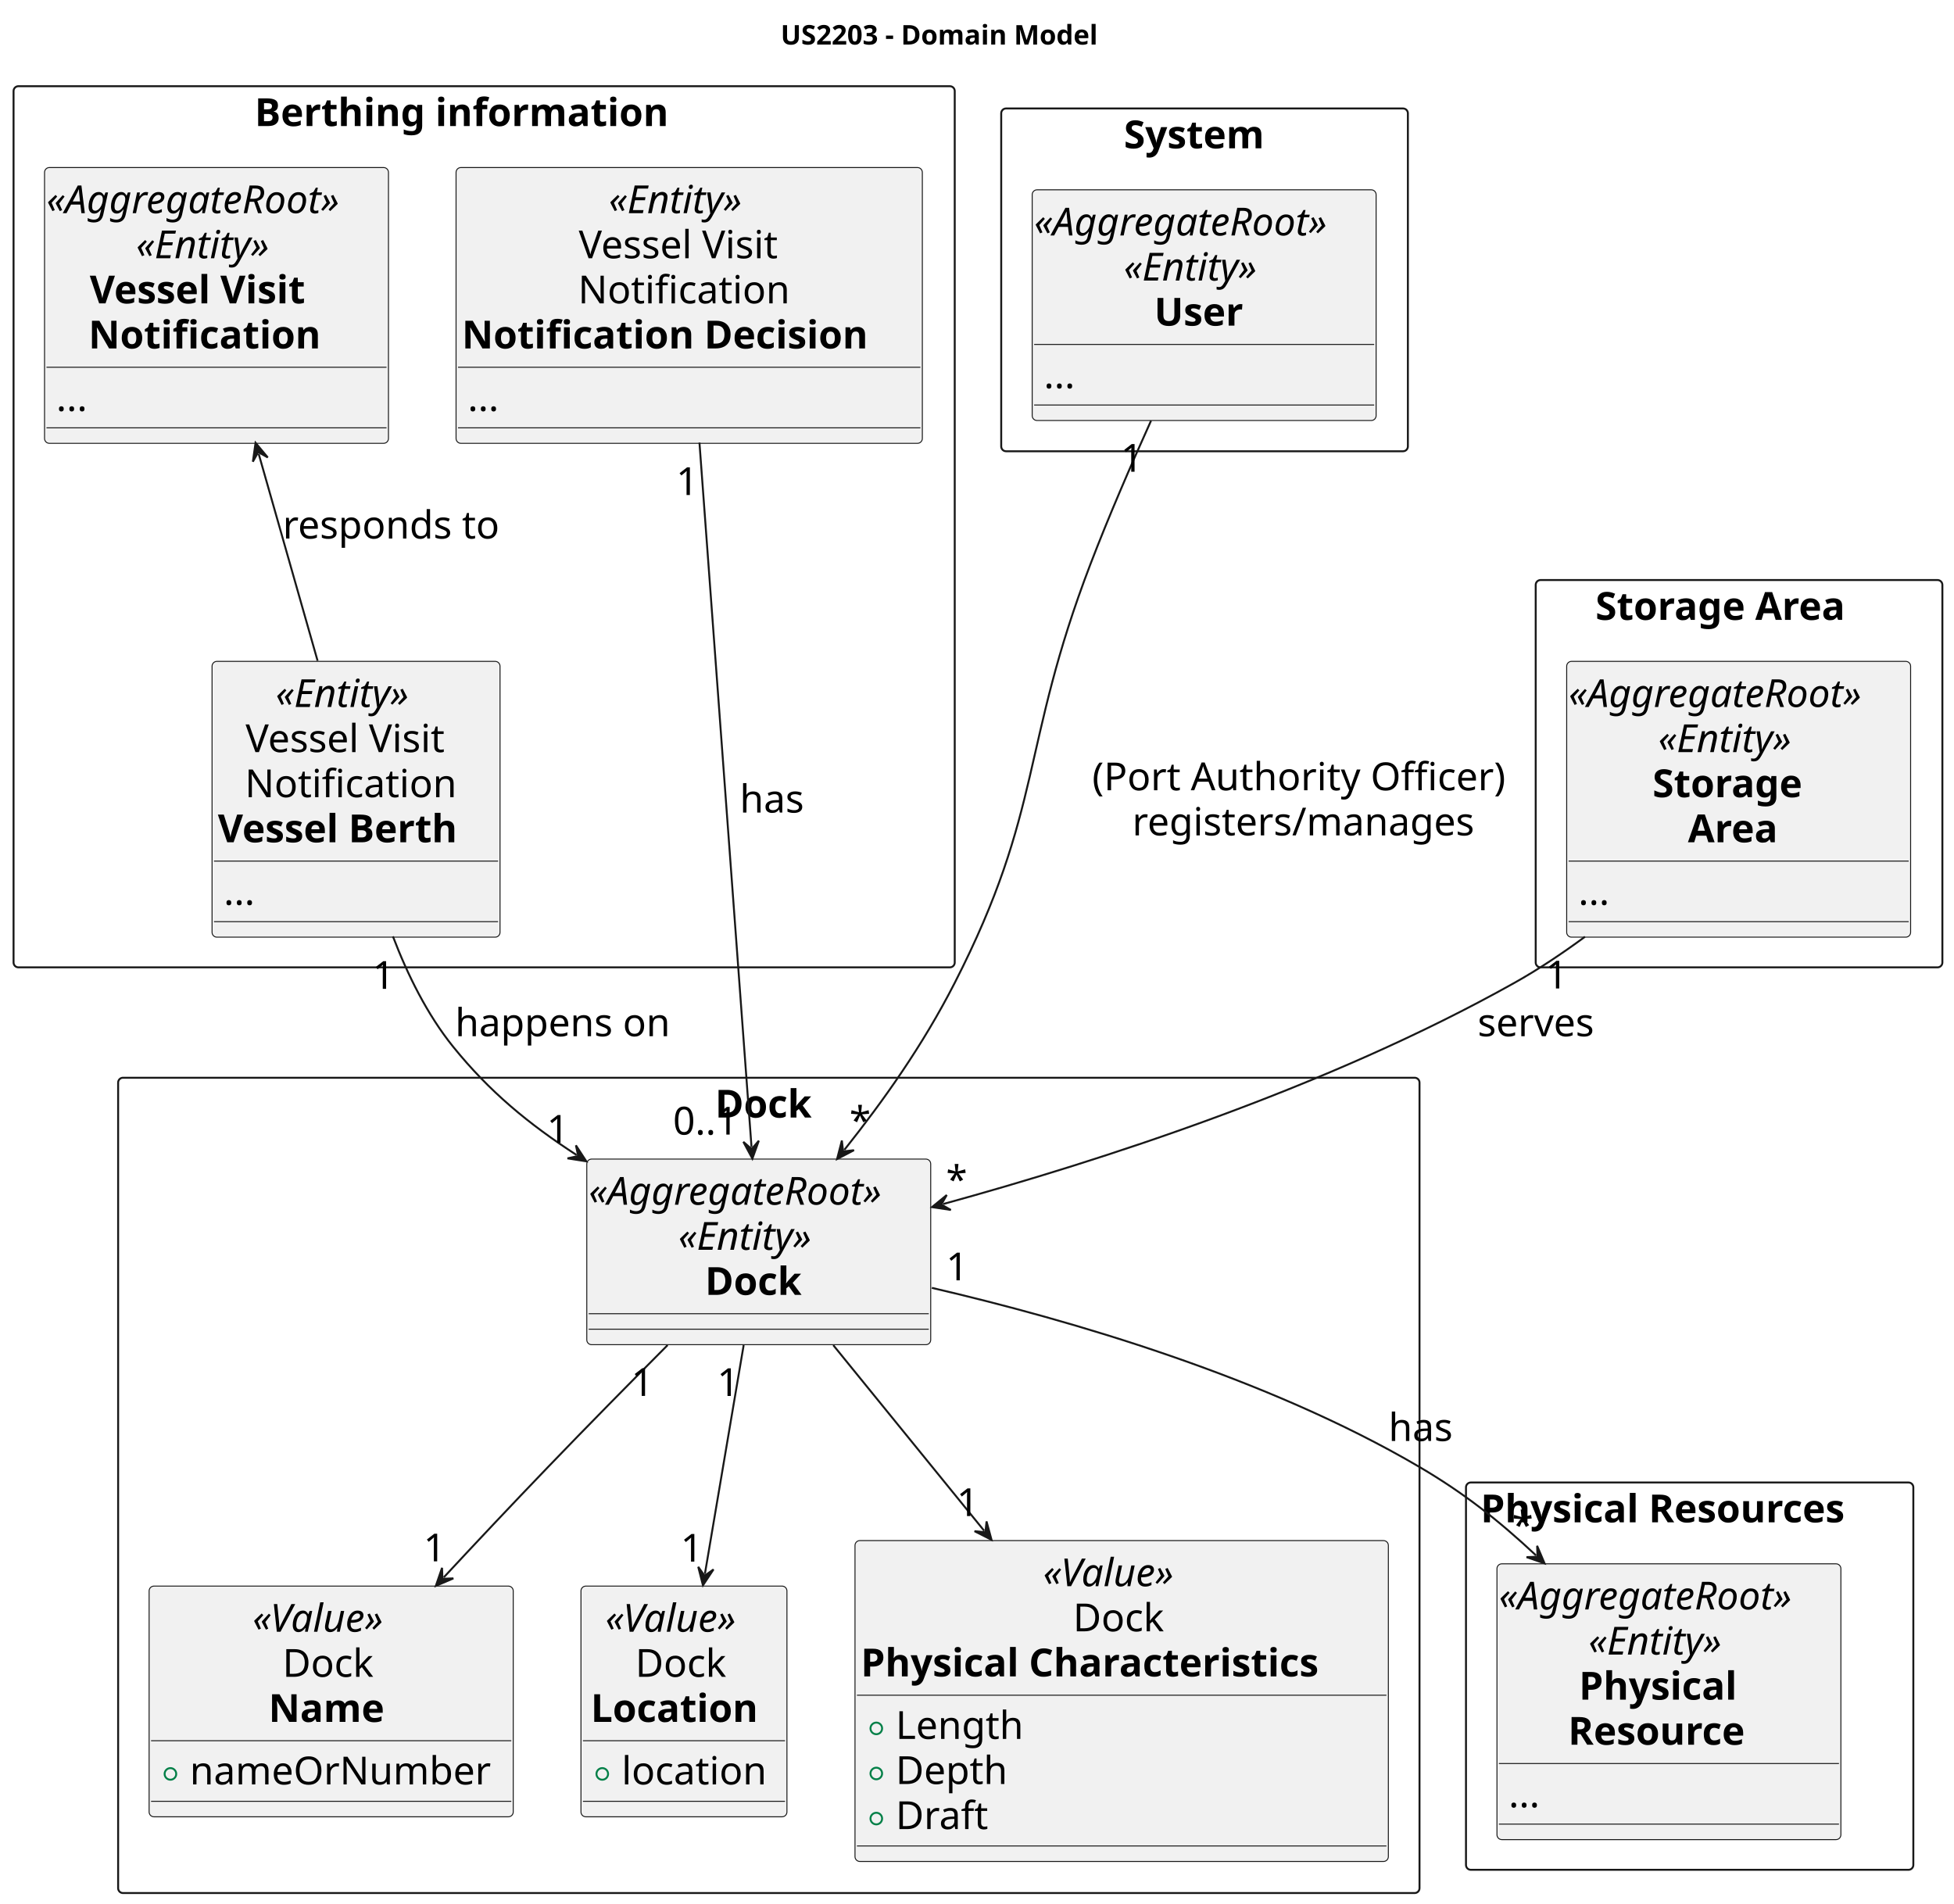
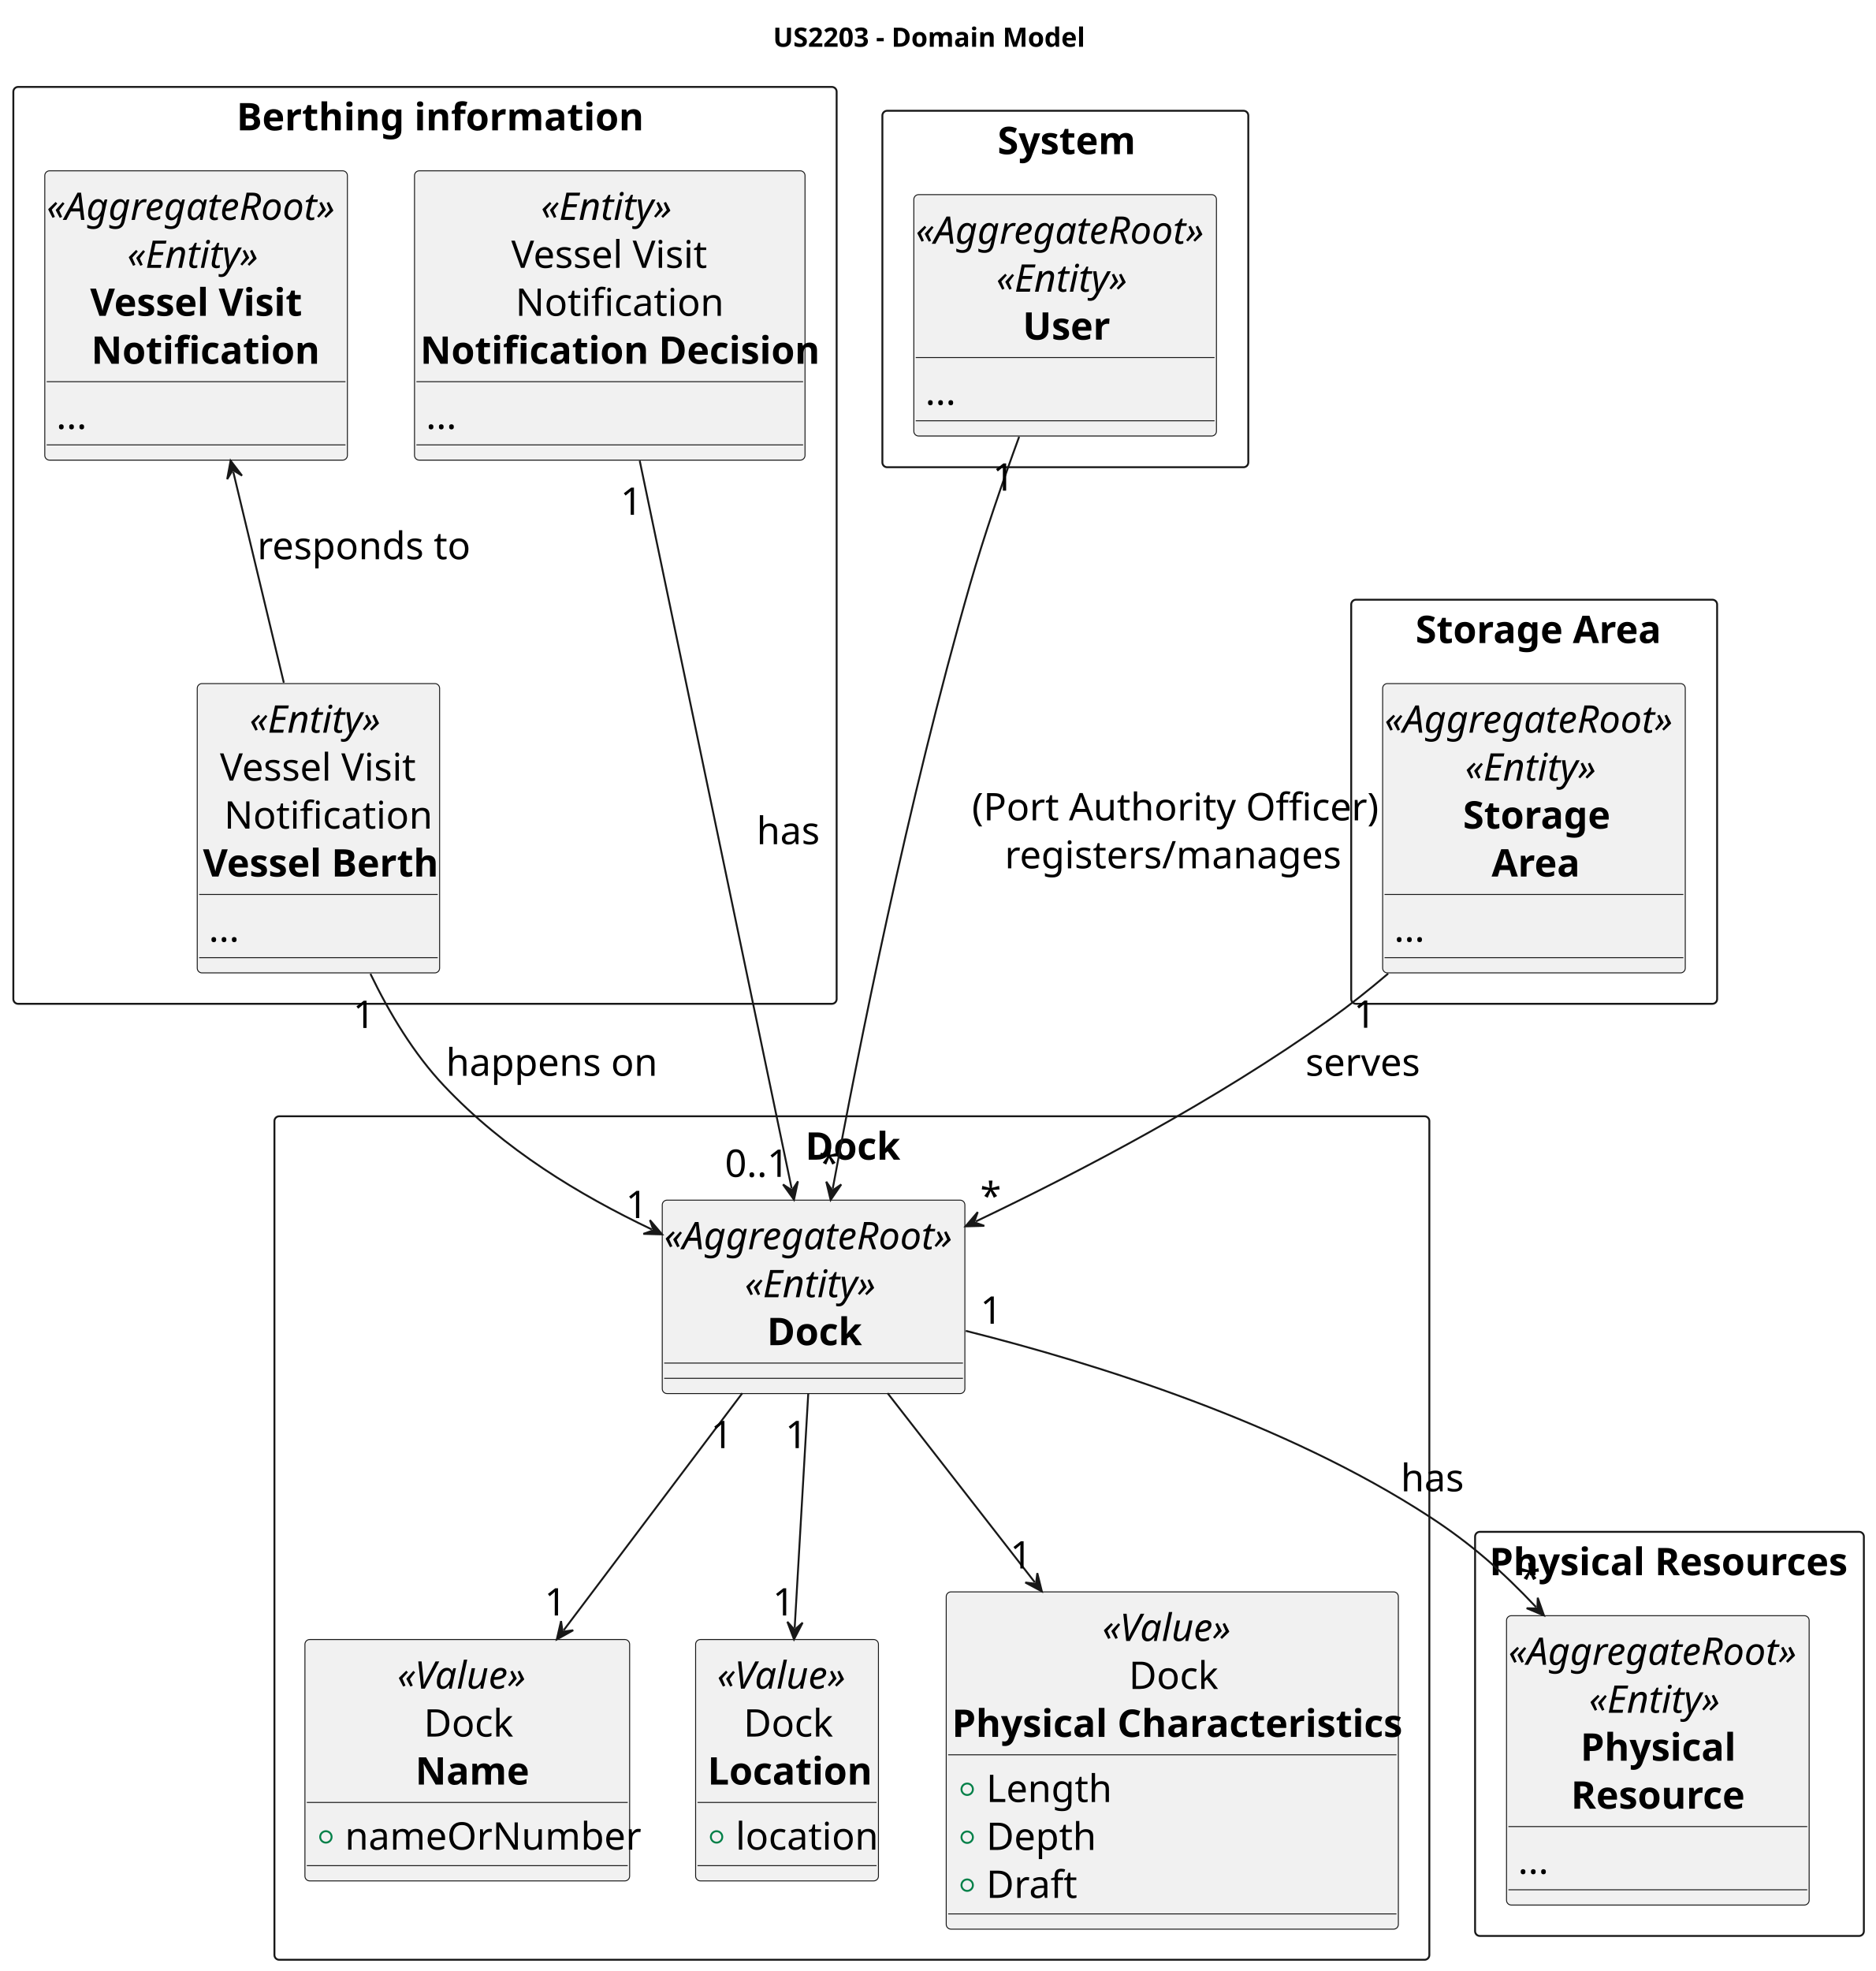
- <svg xmlns="http://www.w3.org/2000/svg" contentStyleType="text/css" data-diagram-type="CLASS" height="983px" preserveAspectRatio="none" style="width:1009px;height:983px;background:#FFFFFF;" version="1.1" viewBox="0 0 1009 983" width="1009px" zoomAndPan="magnify">
+ <svg xmlns="http://www.w3.org/2000/svg" contentStyleType="text/css" data-diagram-type="CLASS" height="1034px" preserveAspectRatio="none" style="width:984px;height:1034px;background:#FFFFFF;" version="1.1" viewBox="0 0 984 1034" width="984px" zoomAndPan="magnify">
  <defs />
  <g>
-     <text fill="#000000" font-family="sans-serif" font-size="14" font-weight="bold" lengthAdjust="spacing" textLength="188.754" x="403.123" y="22.995">US2203 - Domain Model</text>
+     <text fill="#000000" font-family="sans-serif" font-size="14" font-weight="bold" lengthAdjust="spacing" textLength="158.703" x="405.648" y="24.533">US2203 - Domain Model</text>
    <g class="cluster" data-entity="System" data-source-line="4" data-uid="ent0002" id="cluster_System">
-       <rect fill="none" height="177" rx="2.5" ry="2.5" style="stroke:#181818;stroke-width:1;" width="210" x="517" y="56.014" />
-       <text fill="#000000" font-family="sans-serif" font-size="20" font-weight="bold" lengthAdjust="spacing" textLength="83.311" x="580.345" y="76.578">System</text>
+       <rect fill="none" height="187" rx="2.5" ry="2.5" style="stroke:#181818;stroke-width:1;" width="192" x="463" y="58.109" />
+       <text fill="#000000" font-family="sans-serif" font-size="20" font-weight="bold" lengthAdjust="spacing" textLength="71.152" x="523.424" y="80.871">System</text>
    </g>
    <g class="cluster" data-entity="Dock" data-source-line="13" data-uid="ent0004" id="cluster_Dock">
-       <rect fill="none" height="421" rx="2.5" ry="2.5" style="stroke:#181818;stroke-width:1;" width="672" x="61" y="556.514" />
-       <text fill="#000000" font-family="sans-serif" font-size="20" font-weight="bold" lengthAdjust="spacing" textLength="55.498" x="369.251" y="577.078">Dock</text>
+       <rect fill="none" height="442.5" rx="2.5" ry="2.5" style="stroke:#181818;stroke-width:1;" width="606" x="144" y="585.609" />
+       <text fill="#000000" font-family="sans-serif" font-size="20" font-weight="bold" lengthAdjust="spacing" textLength="48.906" x="422.547" y="608.371">Dock</text>
    </g>
    <g class="cluster" data-entity="Physical Resources" data-source-line="38" data-uid="ent0009" id="cluster_Physical Resources">
-       <rect fill="none" height="200" rx="2.5" ry="2.5" style="stroke:#181818;stroke-width:1;" width="231" x="757" y="765.514" />
-       <text fill="#000000" font-family="sans-serif" font-size="20" font-weight="bold" lengthAdjust="spacing" textLength="215.898" x="764.551" y="786.078">Physical Resources</text>
+       <rect fill="none" height="212" rx="2.5" ry="2.5" style="stroke:#181818;stroke-width:1;" width="204" x="774" y="803.609" />
+       <text fill="#000000" font-family="sans-serif" font-size="20" font-weight="bold" lengthAdjust="spacing" textLength="188.994" x="781.503" y="826.371">Physical Resources</text>
    </g>
    <g class="cluster" data-entity="Berthing information" data-source-line="47" data-uid="ent0011" id="cluster_Berthing information">
-       <rect fill="none" height="455" rx="2.5" ry="2.5" style="stroke:#181818;stroke-width:1;" width="486" x="7" y="44.514" />
-       <text fill="#000000" font-family="sans-serif" font-size="20" font-weight="bold" lengthAdjust="spacing" textLength="236.973" x="131.514" y="65.078">Berthing information</text>
+       <rect fill="none" height="481" rx="2.5" ry="2.5" style="stroke:#181818;stroke-width:1;" width="432" x="7" y="45.609" />
+       <text fill="#000000" font-family="sans-serif" font-size="20" font-weight="bold" lengthAdjust="spacing" textLength="197.764" x="124.118" y="68.371">Berthing information</text>
    </g>
    <g class="cluster" data-entity="Storage Area" data-source-line="66" data-uid="ent0015" id="cluster_Storage Area">
-       <rect fill="none" height="200" rx="2.5" ry="2.5" style="stroke:#181818;stroke-width:1;" width="210" x="793" y="299.514" />
-       <text fill="#000000" font-family="sans-serif" font-size="20" font-weight="bold" lengthAdjust="spacing" textLength="148.31" x="823.845" y="320.078">Storage Area</text>
+       <rect fill="none" height="212" rx="2.5" ry="2.5" style="stroke:#181818;stroke-width:1;" width="192" x="709" y="314.609" />
+       <text fill="#000000" font-family="sans-serif" font-size="20" font-weight="bold" lengthAdjust="spacing" textLength="124.492" x="742.754" y="337.371">Storage Area</text>
    </g>
    <g class="entity" data-entity="user" data-source-line="6" data-uid="ent0003" id="entity_user">
-       <rect fill="#F1F1F1" height="119.125" rx="2.5" ry="2.5" style="stroke:#181818;stroke-width:0.5;" width="177.596" x="533" y="98.014" />
-       <text fill="#000000" font-family="sans-serif" font-size="20" font-style="italic" lengthAdjust="spacing" textLength="175.596" x="534" y="121.578">«AggregateRoot»</text>
-       <text fill="#000000" font-family="sans-serif" font-size="20" font-style="italic" lengthAdjust="spacing" textLength="83.076" x="580.26" y="144.859">«Entity»</text>
-       <text fill="#000000" font-family="sans-serif" font-size="20" font-weight="bold" lengthAdjust="spacing" textLength="51.572" x="596.012" y="168.141">User</text>
-       <line style="stroke:#181818;stroke-width:0.5;" x1="534" x2="709.596" y1="177.857" y2="177.857" />
-       <text fill="#000000" font-family="sans-serif" font-size="20" lengthAdjust="spacing" textLength="19.072" x="539" y="200.422">...</text>
-       <line style="stroke:#181818;stroke-width:0.5;" x1="534" x2="709.596" y1="209.139" y2="209.139" />
+       <rect fill="#F1F1F1" height="126.625" rx="2.5" ry="2.5" style="stroke:#181818;stroke-width:0.5;" width="158.787" x="479.5" y="102.109" />
+       <text fill="#000000" font-family="sans-serif" font-size="20" font-style="italic" lengthAdjust="spacing" textLength="156.787" x="480.5" y="127.871">«AggregateRoot»</text>
+       <text fill="#000000" font-family="sans-serif" font-size="20" font-style="italic" lengthAdjust="spacing" textLength="72.266" x="522.761" y="153.027">«Entity»</text>
+       <text fill="#000000" font-family="sans-serif" font-size="20" font-weight="bold" lengthAdjust="spacing" textLength="44.473" x="536.657" y="178.184">User</text>
+       <line style="stroke:#181818;stroke-width:0.5;" x1="480.5" x2="637.287" y1="187.578" y2="187.578" />
+       <text fill="#000000" font-family="sans-serif" font-size="20" lengthAdjust="spacing" textLength="16.67" x="485.5" y="212.34">...</text>
+       <line style="stroke:#181818;stroke-width:0.5;" x1="480.5" x2="637.287" y1="220.734" y2="220.734" />
    </g>
    <g class="entity" data-entity="dock" data-source-line="15" data-uid="ent0005" id="entity_dock">
-       <rect fill="#F1F1F1" height="95.844" rx="2.5" ry="2.5" style="stroke:#181818;stroke-width:0.5;" width="177.596" x="303" y="598.514" />
-       <text fill="#000000" font-family="sans-serif" font-size="20" font-style="italic" lengthAdjust="spacing" textLength="175.596" x="304" y="622.078">«AggregateRoot»</text>
-       <text fill="#000000" font-family="sans-serif" font-size="20" font-style="italic" lengthAdjust="spacing" textLength="83.076" x="350.26" y="645.359">«Entity»</text>
-       <text fill="#000000" font-family="sans-serif" font-size="20" font-weight="bold" lengthAdjust="spacing" textLength="55.498" x="364.049" y="668.641">Dock</text>
-       <line style="stroke:#181818;stroke-width:0.5;" x1="304" x2="479.596" y1="678.357" y2="678.357" />
-       <line style="stroke:#181818;stroke-width:0.5;" x1="304" x2="479.596" y1="686.357" y2="686.357" />
+       <rect fill="#F1F1F1" height="101.469" rx="2.5" ry="2.5" style="stroke:#181818;stroke-width:0.5;" width="158.787" x="347.5" y="629.609" />
+       <text fill="#000000" font-family="sans-serif" font-size="20" font-style="italic" lengthAdjust="spacing" textLength="156.787" x="348.5" y="655.371">«AggregateRoot»</text>
+       <text fill="#000000" font-family="sans-serif" font-size="20" font-style="italic" lengthAdjust="spacing" textLength="72.266" x="390.761" y="680.527">«Entity»</text>
+       <text fill="#000000" font-family="sans-serif" font-size="20" font-weight="bold" lengthAdjust="spacing" textLength="48.906" x="402.44" y="705.684">Dock</text>
+       <line style="stroke:#181818;stroke-width:0.5;" x1="348.5" x2="505.287" y1="715.078" y2="715.078" />
+       <line style="stroke:#181818;stroke-width:0.5;" x1="348.5" x2="505.287" y1="723.078" y2="723.078" />
    </g>
    <g class="entity" data-entity="dock_name" data-source-line="19" data-uid="ent0006" id="entity_dock_name">
-       <rect fill="#F1F1F1" height="119.125" rx="2.5" ry="2.5" style="stroke:#181818;stroke-width:0.5;" width="188.025" x="77" y="819.014" />
-       <text fill="#000000" font-family="sans-serif" font-size="20" font-style="italic" lengthAdjust="spacing" textLength="81.162" x="130.432" y="842.578">«Value»</text>
-       <text fill="#000000" font-family="sans-serif" font-size="20" lengthAdjust="spacing" textLength="50.215" x="145.905" y="865.859">Dock</text>
-       <text fill="#000000" font-family="sans-serif" font-size="20" font-weight="bold" lengthAdjust="spacing" textLength="64.639" x="138.693" y="889.141">Name</text>
-       <line style="stroke:#181818;stroke-width:0.5;" x1="78" x2="264.025" y1="898.857" y2="898.857" />
-       <ellipse cx="88" cy="915.998" fill="none" rx="3" ry="3" style="stroke:#038048;stroke-width:1;" />
-       <text fill="#000000" font-family="sans-serif" font-size="20" lengthAdjust="spacing" textLength="161.025" x="98" y="921.422">nameOrNumber</text>
-       <line style="stroke:#181818;stroke-width:0.5;" x1="78" x2="264.025" y1="930.139" y2="930.139" />
+       <rect fill="#F1F1F1" height="126.625" rx="2.5" ry="2.5" style="stroke:#181818;stroke-width:0.5;" width="170.379" x="160" y="860.109" />
+       <text fill="#000000" font-family="sans-serif" font-size="20" font-style="italic" lengthAdjust="spacing" textLength="73.398" x="208.49" y="885.871">«Value»</text>
+       <text fill="#000000" font-family="sans-serif" font-size="20" lengthAdjust="spacing" textLength="45.566" x="222.406" y="911.027">Dock</text>
+       <text fill="#000000" font-family="sans-serif" font-size="20" font-weight="bold" lengthAdjust="spacing" textLength="54.473" x="217.953" y="936.184">Name</text>
+       <line style="stroke:#181818;stroke-width:0.5;" x1="161" x2="329.379" y1="945.578" y2="945.578" />
+       <ellipse cx="171" cy="963.656" fill="none" rx="3" ry="3" style="stroke:#038048;stroke-width:1;" />
+       <text fill="#000000" font-family="sans-serif" font-size="20" lengthAdjust="spacing" textLength="143.379" x="181" y="970.34">nameOrNumber</text>
+       <line style="stroke:#181818;stroke-width:0.5;" x1="161" x2="329.379" y1="978.734" y2="978.734" />
    </g>
    <g class="entity" data-entity="dock_loc" data-source-line="24" data-uid="ent0007" id="entity_dock_loc">
-       <rect fill="#F1F1F1" height="119.125" rx="2.5" ry="2.5" style="stroke:#181818;stroke-width:0.5;" width="106.356" x="300" y="819.014" />
-       <text fill="#000000" font-family="sans-serif" font-size="20" font-style="italic" lengthAdjust="spacing" textLength="81.162" x="312.597" y="842.578">«Value»</text>
-       <text fill="#000000" font-family="sans-serif" font-size="20" lengthAdjust="spacing" textLength="50.215" x="328.07" y="865.859">Dock</text>
-       <text fill="#000000" font-family="sans-serif" font-size="20" font-weight="bold" lengthAdjust="spacing" textLength="96.231" x="305.062" y="889.141">Location</text>
-       <line style="stroke:#181818;stroke-width:0.5;" x1="301" x2="405.356" y1="898.857" y2="898.857" />
-       <ellipse cx="311" cy="915.998" fill="none" rx="3" ry="3" style="stroke:#038048;stroke-width:1;" />
-       <text fill="#000000" font-family="sans-serif" font-size="20" lengthAdjust="spacing" textLength="79.356" x="321" y="921.422">location</text>
-       <line style="stroke:#181818;stroke-width:0.5;" x1="301" x2="405.356" y1="930.139" y2="930.139" />
+       <rect fill="#F1F1F1" height="126.625" rx="2.5" ry="2.5" style="stroke:#181818;stroke-width:0.5;" width="95.936" x="365" y="860.109" />
+       <text fill="#000000" font-family="sans-serif" font-size="20" font-style="italic" lengthAdjust="spacing" textLength="73.398" x="376.269" y="885.871">«Value»</text>
+       <text fill="#000000" font-family="sans-serif" font-size="20" lengthAdjust="spacing" textLength="45.566" x="390.185" y="911.027">Dock</text>
+       <text fill="#000000" font-family="sans-serif" font-size="20" font-weight="bold" lengthAdjust="spacing" textLength="83.33" x="371.303" y="936.184">Location</text>
+       <line style="stroke:#181818;stroke-width:0.5;" x1="366" x2="459.935" y1="945.578" y2="945.578" />
+       <ellipse cx="376" cy="963.656" fill="none" rx="3" ry="3" style="stroke:#038048;stroke-width:1;" />
+       <text fill="#000000" font-family="sans-serif" font-size="20" lengthAdjust="spacing" textLength="68.936" x="386" y="970.34">location</text>
+       <line style="stroke:#181818;stroke-width:0.5;" x1="366" x2="459.935" y1="978.734" y2="978.734" />
    </g>
    <g class="entity" data-entity="dock_physical_char" data-source-line="29" data-uid="ent0008" id="entity_dock_physical_char">
-       <rect fill="#F1F1F1" height="165.688" rx="2.5" ry="2.5" style="stroke:#181818;stroke-width:0.5;" width="275.414" x="441.5" y="795.514" />
-       <text fill="#000000" font-family="sans-serif" font-size="20" font-style="italic" lengthAdjust="spacing" textLength="81.162" x="538.626" y="819.078">«Value»</text>
-       <text fill="#000000" font-family="sans-serif" font-size="20" lengthAdjust="spacing" textLength="50.215" x="554.1" y="842.359">Dock</text>
-       <text fill="#000000" font-family="sans-serif" font-size="20" font-weight="bold" lengthAdjust="spacing" textLength="269.414" x="444.5" y="865.641">Physical Characteristics</text>
-       <line style="stroke:#181818;stroke-width:0.5;" x1="442.5" x2="715.914" y1="875.357" y2="875.357" />
-       <ellipse cx="452.5" cy="892.498" fill="none" rx="3" ry="3" style="stroke:#038048;stroke-width:1;" />
-       <text fill="#000000" font-family="sans-serif" font-size="20" lengthAdjust="spacing" textLength="69.336" x="462.5" y="897.922">Length</text>
-       <ellipse cx="452.5" cy="915.779" fill="none" rx="3" ry="3" style="stroke:#038048;stroke-width:1;" />
-       <text fill="#000000" font-family="sans-serif" font-size="20" lengthAdjust="spacing" textLength="60.918" x="462.5" y="921.203">Depth</text>
-       <ellipse cx="452.5" cy="939.061" fill="none" rx="3" ry="3" style="stroke:#038048;stroke-width:1;" />
-       <text fill="#000000" font-family="sans-serif" font-size="20" lengthAdjust="spacing" textLength="50.762" x="462.5" y="944.484">Draft</text>
-       <line style="stroke:#181818;stroke-width:0.5;" x1="442.5" x2="715.914" y1="953.201" y2="953.201" />
+       <rect fill="#F1F1F1" height="176.938" rx="2.5" ry="2.5" style="stroke:#181818;stroke-width:0.5;" width="237.24" x="496.5" y="835.109" />
+       <text fill="#000000" font-family="sans-serif" font-size="20" font-style="italic" lengthAdjust="spacing" textLength="73.398" x="578.421" y="860.871">«Value»</text>
+       <text fill="#000000" font-family="sans-serif" font-size="20" lengthAdjust="spacing" textLength="45.566" x="592.337" y="886.027">Dock</text>
+       <text fill="#000000" font-family="sans-serif" font-size="20" font-weight="bold" lengthAdjust="spacing" textLength="231.24" x="499.5" y="911.184">Physical Characteristics</text>
+       <line style="stroke:#181818;stroke-width:0.5;" x1="497.5" x2="732.74" y1="920.578" y2="920.578" />
+       <ellipse cx="507.5" cy="938.656" fill="none" rx="3" ry="3" style="stroke:#038048;stroke-width:1;" />
+       <text fill="#000000" font-family="sans-serif" font-size="20" lengthAdjust="spacing" textLength="61.172" x="517.5" y="945.34">Length</text>
+       <ellipse cx="507.5" cy="963.812" fill="none" rx="3" ry="3" style="stroke:#038048;stroke-width:1;" />
+       <text fill="#000000" font-family="sans-serif" font-size="20" lengthAdjust="spacing" textLength="53.369" x="517.5" y="970.496">Depth</text>
+       <ellipse cx="507.5" cy="988.969" fill="none" rx="3" ry="3" style="stroke:#038048;stroke-width:1;" />
+       <text fill="#000000" font-family="sans-serif" font-size="20" lengthAdjust="spacing" textLength="43.34" x="517.5" y="995.652">Draft</text>
+       <line style="stroke:#181818;stroke-width:0.5;" x1="497.5" x2="732.74" y1="1004.047" y2="1004.047" />
    </g>
    <g class="entity" data-entity="phys_res" data-source-line="40" data-uid="ent0010" id="entity_phys_res">
-       <rect fill="#F1F1F1" height="142.406" rx="2.5" ry="2.5" style="stroke:#181818;stroke-width:0.5;" width="177.596" x="773" y="807.514" />
-       <text fill="#000000" font-family="sans-serif" font-size="20" font-style="italic" lengthAdjust="spacing" textLength="175.596" x="774" y="831.078">«AggregateRoot»</text>
-       <text fill="#000000" font-family="sans-serif" font-size="20" font-style="italic" lengthAdjust="spacing" textLength="83.076" x="820.26" y="854.359">«Entity»</text>
-       <text fill="#000000" font-family="sans-serif" font-size="20" font-weight="bold" lengthAdjust="spacing" textLength="92.9" x="815.348" y="877.641">Physical</text>
-       <text fill="#000000" font-family="sans-serif" font-size="20" font-weight="bold" lengthAdjust="spacing" textLength="104.131" x="809.732" y="900.922">Resource</text>
-       <line style="stroke:#181818;stroke-width:0.5;" x1="774" x2="949.596" y1="910.639" y2="910.639" />
-       <text fill="#000000" font-family="sans-serif" font-size="20" lengthAdjust="spacing" textLength="19.072" x="779" y="933.203">...</text>
-       <line style="stroke:#181818;stroke-width:0.5;" x1="774" x2="949.596" y1="941.92" y2="941.92" />
+       <rect fill="#F1F1F1" height="151.781" rx="2.5" ry="2.5" style="stroke:#181818;stroke-width:0.5;" width="158.787" x="790.5" y="847.609" />
+       <text fill="#000000" font-family="sans-serif" font-size="20" font-style="italic" lengthAdjust="spacing" textLength="156.787" x="791.5" y="873.371">«AggregateRoot»</text>
+       <text fill="#000000" font-family="sans-serif" font-size="20" font-style="italic" lengthAdjust="spacing" textLength="72.266" x="833.761" y="898.527">«Entity»</text>
+       <text fill="#000000" font-family="sans-serif" font-size="20" font-weight="bold" lengthAdjust="spacing" textLength="81.162" x="829.312" y="923.684">Physical</text>
+       <text fill="#000000" font-family="sans-serif" font-size="20" font-weight="bold" lengthAdjust="spacing" textLength="91.152" x="824.317" y="948.84">Resource</text>
+       <line style="stroke:#181818;stroke-width:0.5;" x1="791.5" x2="948.287" y1="958.234" y2="958.234" />
+       <text fill="#000000" font-family="sans-serif" font-size="20" lengthAdjust="spacing" textLength="16.67" x="796.5" y="982.996">...</text>
+       <line style="stroke:#181818;stroke-width:0.5;" x1="791.5" x2="948.287" y1="991.391" y2="991.391" />
    </g>
    <g class="entity" data-entity="vessel_visit_notif" data-source-line="49" data-uid="ent0012" id="entity_vessel_visit_notif">
-       <rect fill="#F1F1F1" height="142.406" rx="2.5" ry="2.5" style="stroke:#181818;stroke-width:0.5;" width="177.596" x="23" y="86.514" />
-       <text fill="#000000" font-family="sans-serif" font-size="20" font-style="italic" lengthAdjust="spacing" textLength="175.596" x="24" y="110.078">«AggregateRoot»</text>
-       <text fill="#000000" font-family="sans-serif" font-size="20" font-style="italic" lengthAdjust="spacing" textLength="83.076" x="70.26" y="133.359">«Entity»</text>
-       <text fill="#000000" font-family="sans-serif" font-size="20" font-weight="bold" lengthAdjust="spacing" textLength="130.889" x="46.353" y="156.641">Vessel Visit</text>
-       <text fill="#000000" font-family="sans-serif" font-size="20" font-weight="bold" lengthAdjust="spacing" textLength="132.197" x="45.699" y="179.922">Notification</text>
-       <line style="stroke:#181818;stroke-width:0.5;" x1="24" x2="199.596" y1="189.639" y2="189.639" />
-       <text fill="#000000" font-family="sans-serif" font-size="20" lengthAdjust="spacing" textLength="19.072" x="29" y="212.203">...</text>
-       <line style="stroke:#181818;stroke-width:0.5;" x1="24" x2="199.596" y1="220.92" y2="220.92" />
+       <rect fill="#F1F1F1" height="151.781" rx="2.5" ry="2.5" style="stroke:#181818;stroke-width:0.5;" width="158.787" x="23.5" y="89.609" />
+       <text fill="#000000" font-family="sans-serif" font-size="20" font-style="italic" lengthAdjust="spacing" textLength="156.787" x="24.5" y="115.371">«AggregateRoot»</text>
+       <text fill="#000000" font-family="sans-serif" font-size="20" font-style="italic" lengthAdjust="spacing" textLength="72.266" x="66.761" y="140.527">«Entity»</text>
+       <text fill="#000000" font-family="sans-serif" font-size="20" font-weight="bold" lengthAdjust="spacing" textLength="111.182" x="47.303" y="165.684">Vessel Visit</text>
+       <text fill="#000000" font-family="sans-serif" font-size="20" font-weight="bold" lengthAdjust="spacing" textLength="109.99" x="47.898" y="190.84">Notification</text>
+       <line style="stroke:#181818;stroke-width:0.5;" x1="24.5" x2="181.287" y1="200.234" y2="200.234" />
+       <text fill="#000000" font-family="sans-serif" font-size="20" lengthAdjust="spacing" textLength="16.67" x="29.5" y="224.996">...</text>
+       <line style="stroke:#181818;stroke-width:0.5;" x1="24.5" x2="181.287" y1="233.391" y2="233.391" />
    </g>
    <g class="entity" data-entity="vessel_berth" data-source-line="54" data-uid="ent0013" id="entity_vessel_berth">
-       <rect fill="#F1F1F1" height="142.406" rx="2.5" ry="2.5" style="stroke:#181818;stroke-width:0.5;" width="148.705" x="109.5" y="341.514" />
-       <text fill="#000000" font-family="sans-serif" font-size="20" font-style="italic" lengthAdjust="spacing" textLength="83.076" x="142.315" y="365.078">«Entity»</text>
-       <text fill="#000000" font-family="sans-serif" font-size="20" lengthAdjust="spacing" textLength="114.102" x="126.802" y="388.359">Vessel Visit</text>
-       <text fill="#000000" font-family="sans-serif" font-size="20" lengthAdjust="spacing" textLength="114.756" x="126.475" y="411.641">Notification</text>
-       <text fill="#000000" font-family="sans-serif" font-size="20" font-weight="bold" lengthAdjust="spacing" textLength="142.705" x="112.5" y="434.922">Vessel Berth</text>
-       <line style="stroke:#181818;stroke-width:0.5;" x1="110.5" x2="257.205" y1="444.639" y2="444.639" />
-       <text fill="#000000" font-family="sans-serif" font-size="20" lengthAdjust="spacing" textLength="19.072" x="115.5" y="467.203">...</text>
-       <line style="stroke:#181818;stroke-width:0.5;" x1="110.5" x2="257.205" y1="475.92" y2="475.92" />
+       <rect fill="#F1F1F1" height="151.781" rx="2.5" ry="2.5" style="stroke:#181818;stroke-width:0.5;" width="127.172" x="103.5" y="358.609" />
+       <text fill="#000000" font-family="sans-serif" font-size="20" font-style="italic" lengthAdjust="spacing" textLength="72.266" x="130.953" y="384.371">«Entity»</text>
+       <text fill="#000000" font-family="sans-serif" font-size="20" lengthAdjust="spacing" textLength="103.369" x="115.401" y="409.527">Vessel Visit</text>
+       <text fill="#000000" font-family="sans-serif" font-size="20" lengthAdjust="spacing" textLength="98.936" x="117.618" y="434.684">Notification</text>
+       <text fill="#000000" font-family="sans-serif" font-size="20" font-weight="bold" lengthAdjust="spacing" textLength="121.172" x="106.5" y="459.84">Vessel Berth</text>
+       <line style="stroke:#181818;stroke-width:0.5;" x1="104.5" x2="229.672" y1="469.234" y2="469.234" />
+       <text fill="#000000" font-family="sans-serif" font-size="20" lengthAdjust="spacing" textLength="16.67" x="109.5" y="493.996">...</text>
+       <line style="stroke:#181818;stroke-width:0.5;" x1="104.5" x2="229.672" y1="502.391" y2="502.391" />
    </g>
    <g class="entity" data-entity="notif_dec" data-source-line="59" data-uid="ent0014" id="entity_notif_dec">
-       <rect fill="#F1F1F1" height="142.406" rx="2.5" ry="2.5" style="stroke:#181818;stroke-width:0.5;" width="240.775" x="235.5" y="86.514" />
-       <text fill="#000000" font-family="sans-serif" font-size="20" font-style="italic" lengthAdjust="spacing" textLength="83.076" x="314.35" y="110.078">«Entity»</text>
-       <text fill="#000000" font-family="sans-serif" font-size="20" lengthAdjust="spacing" textLength="114.102" x="298.837" y="133.359">Vessel Visit</text>
-       <text fill="#000000" font-family="sans-serif" font-size="20" lengthAdjust="spacing" textLength="114.756" x="298.51" y="156.641">Notification</text>
-       <text fill="#000000" font-family="sans-serif" font-size="20" font-weight="bold" lengthAdjust="spacing" textLength="234.775" x="238.5" y="179.922">Notification Decision</text>
-       <line style="stroke:#181818;stroke-width:0.5;" x1="236.5" x2="475.275" y1="189.639" y2="189.639" />
-       <text fill="#000000" font-family="sans-serif" font-size="20" lengthAdjust="spacing" textLength="19.072" x="241.5" y="212.203">...</text>
-       <line style="stroke:#181818;stroke-width:0.5;" x1="236.5" x2="475.275" y1="220.92" y2="220.92" />
+       <rect fill="#F1F1F1" height="151.781" rx="2.5" ry="2.5" style="stroke:#181818;stroke-width:0.5;" width="204.906" x="217.5" y="89.609" />
+       <text fill="#000000" font-family="sans-serif" font-size="20" font-style="italic" lengthAdjust="spacing" textLength="72.266" x="283.82" y="115.371">«Entity»</text>
+       <text fill="#000000" font-family="sans-serif" font-size="20" lengthAdjust="spacing" textLength="103.369" x="268.269" y="140.527">Vessel Visit</text>
+       <text fill="#000000" font-family="sans-serif" font-size="20" lengthAdjust="spacing" textLength="98.936" x="270.485" y="165.684">Notification</text>
+       <text fill="#000000" font-family="sans-serif" font-size="20" font-weight="bold" lengthAdjust="spacing" textLength="198.906" x="220.5" y="190.84">Notification Decision</text>
+       <line style="stroke:#181818;stroke-width:0.5;" x1="218.5" x2="421.406" y1="200.234" y2="200.234" />
+       <text fill="#000000" font-family="sans-serif" font-size="20" lengthAdjust="spacing" textLength="16.67" x="223.5" y="224.996">...</text>
+       <line style="stroke:#181818;stroke-width:0.5;" x1="218.5" x2="421.406" y1="233.391" y2="233.391" />
    </g>
    <g class="entity" data-entity="storage_area" data-source-line="68" data-uid="ent0016" id="entity_storage_area">
-       <rect fill="#F1F1F1" height="142.406" rx="2.5" ry="2.5" style="stroke:#181818;stroke-width:0.5;" width="177.596" x="809" y="341.514" />
-       <text fill="#000000" font-family="sans-serif" font-size="20" font-style="italic" lengthAdjust="spacing" textLength="175.596" x="810" y="365.078">«AggregateRoot»</text>
-       <text fill="#000000" font-family="sans-serif" font-size="20" font-style="italic" lengthAdjust="spacing" textLength="83.076" x="856.26" y="388.359">«Entity»</text>
-       <text fill="#000000" font-family="sans-serif" font-size="20" font-weight="bold" lengthAdjust="spacing" textLength="88.945" x="853.325" y="411.641">Storage</text>
-       <text fill="#000000" font-family="sans-serif" font-size="20" font-weight="bold" lengthAdjust="spacing" textLength="52.402" x="871.597" y="434.922">Area</text>
-       <line style="stroke:#181818;stroke-width:0.5;" x1="810" x2="985.596" y1="444.639" y2="444.639" />
-       <text fill="#000000" font-family="sans-serif" font-size="20" lengthAdjust="spacing" textLength="19.072" x="815" y="467.203">...</text>
-       <line style="stroke:#181818;stroke-width:0.5;" x1="810" x2="985.596" y1="475.92" y2="475.92" />
+       <rect fill="#F1F1F1" height="151.781" rx="2.5" ry="2.5" style="stroke:#181818;stroke-width:0.5;" width="158.787" x="725.5" y="358.609" />
+       <text fill="#000000" font-family="sans-serif" font-size="20" font-style="italic" lengthAdjust="spacing" textLength="156.787" x="726.5" y="384.371">«AggregateRoot»</text>
+       <text fill="#000000" font-family="sans-serif" font-size="20" font-style="italic" lengthAdjust="spacing" textLength="72.266" x="768.761" y="409.527">«Entity»</text>
+       <text fill="#000000" font-family="sans-serif" font-size="20" font-weight="bold" lengthAdjust="spacing" textLength="74.463" x="767.662" y="434.684">Storage</text>
+       <text fill="#000000" font-family="sans-serif" font-size="20" font-weight="bold" lengthAdjust="spacing" textLength="44.473" x="782.657" y="459.84">Area</text>
+       <line style="stroke:#181818;stroke-width:0.5;" x1="726.5" x2="883.287" y1="469.234" y2="469.234" />
+       <text fill="#000000" font-family="sans-serif" font-size="20" lengthAdjust="spacing" textLength="16.67" x="731.5" y="493.996">...</text>
+       <line style="stroke:#181818;stroke-width:0.5;" x1="726.5" x2="883.287" y1="502.391" y2="502.391" />
    </g>
    <g class="link" data-entity-1="vessel_visit_notif" data-entity-2="vessel_berth" data-source-line="75" data-uid="lnk17" id="link_vessel_visit_notif_vessel_berth">
-       <path codeLine="75" d="M133.602,234.424 C143.593,269.524 154.01,306.124 164,341.234" fill="none" id="vessel_visit_notif-backto-vessel_berth" style="stroke:#181818;stroke-width:1;" />
-       <polygon fill="#181818" points="131.96,228.654,130.577,238.405,133.329,233.463,138.271,236.215,131.96,228.654" style="stroke:#181818;stroke-width:1;" />
-       <text fill="#000000" font-family="sans-serif" font-size="20" lengthAdjust="spacing" textLength="118.106" x="146" y="278.078">responds to</text>
+       <path codeLine="75" d="M122.397,247.524 C131.117,283.934 140.18,321.709 148.92,358.159" fill="none" id="vessel_visit_notif-backto-vessel_berth" style="stroke:#181818;stroke-width:1;" />
+       <polygon fill="#181818" points="121,241.689,119.206,251.374,122.165,246.552,126.986,249.51,121,241.689" style="stroke:#181818;stroke-width:1;" />
+       <text fill="#000000" font-family="sans-serif" font-size="20" lengthAdjust="spacing" textLength="104.512" x="135" y="293.371">responds to</text>
    </g>
    <g class="link" data-entity-1="vessel_berth" data-entity-2="dock" data-source-line="76" data-uid="lnk18" id="link_vessel_berth_dock">
-       <path codeLine="76" d="M202.9,483.534 C210.44,503.304 220.6,523.924 234,540.514 C252.73,563.694 272.934,580.352 297.734,596.412" fill="none" id="vessel_berth-to-dock" style="stroke:#181818;stroke-width:1;" />
-       <polygon fill="#181818" points="302.77,599.674,297.39,591.424,298.573,596.956,293.041,598.139,302.77,599.674" style="stroke:#181818;stroke-width:1;" />
-       <text fill="#000000" font-family="sans-serif" font-size="20" lengthAdjust="spacing" textLength="116.992" x="235" y="535.078">happens on</text>
-       <text fill="#000000" font-family="sans-serif" font-size="20" lengthAdjust="spacing" textLength="12.725" x="192.283" y="510.602">1</text>
-       <text fill="#000000" font-family="sans-serif" font-size="20" lengthAdjust="spacing" textLength="12.725" x="282.339" y="590.062">1</text>
+       <path codeLine="76" d="M194.37,510.869 C204.34,531.529 217.14,552.839 233,569.609 C264.75,603.199 303.715,626.706 342.015,644.976" fill="none" id="vessel_berth-to-dock" style="stroke:#181818;stroke-width:1;" />
+       <polygon fill="#181818" points="347.43,647.559,341.029,640.074,342.917,645.407,337.585,647.295,347.43,647.559" style="stroke:#181818;stroke-width:1;" />
+       <text fill="#000000" font-family="sans-serif" font-size="20" lengthAdjust="spacing" textLength="104.541" x="234" y="564.371">happens on</text>
+       <text fill="#000000" font-family="sans-serif" font-size="20" lengthAdjust="spacing" textLength="11.123" x="185.247" y="539.275">1</text>
+       <text fill="#000000" font-family="sans-serif" font-size="20" lengthAdjust="spacing" textLength="11.123" x="328.338" y="639.012">1</text>
    </g>
    <g class="link" data-entity-1="notif_dec" data-entity-2="dock" data-source-line="78" data-uid="lnk19" id="link_notif_dec_dock">
-       <path codeLine="78" d="M361.18,228.544 C368.62,329.224 381.697,506.21 388.067,592.32" fill="none" id="notif_dec-to-dock" style="stroke:#181818;stroke-width:1;" />
-       <polygon fill="#181818" points="388.51,598.304,391.835,589.033,388.141,593.317,383.857,589.623,388.51,598.304" style="stroke:#181818;stroke-width:1;" />
-       <text fill="#000000" font-family="sans-serif" font-size="20" lengthAdjust="spacing" textLength="35.352" x="382" y="419.578">has</text>
-       <text fill="#000000" font-family="sans-serif" font-size="20" lengthAdjust="spacing" textLength="12.725" x="349.144" y="255.613">1</text>
-       <text fill="#000000" font-family="sans-serif" font-size="20" lengthAdjust="spacing" textLength="38.164" x="347.526" y="585.874">0..1</text>
+       <path codeLine="78" d="M335.67,241.679 C357.85,347.889 396.543,533.236 415.393,623.496" fill="none" id="notif_dec-to-dock" style="stroke:#181818;stroke-width:1;" />
+       <polygon fill="#181818" points="416.62,629.369,418.696,619.742,415.598,624.475,410.865,621.377,416.62,629.369" style="stroke:#181818;stroke-width:1;" />
+       <text fill="#000000" font-family="sans-serif" font-size="20" lengthAdjust="spacing" textLength="32.246" x="397" y="442.871">has</text>
+       <text fill="#000000" font-family="sans-serif" font-size="20" lengthAdjust="spacing" textLength="11.123" x="325.553" y="270.069">1</text>
+       <text fill="#000000" font-family="sans-serif" font-size="20" lengthAdjust="spacing" textLength="33.359" x="380.379" y="617.405">0..1</text>
    </g>
    <g class="link" data-entity-1="dock" data-entity-2="dock_loc" data-source-line="80" data-uid="lnk20" id="link_dock_dock_loc">
-       <path codeLine="80" d="M384.01,694.614 C377.93,730.494 370.523,774.198 363.993,812.698" fill="none" id="dock-to-dock_loc" style="stroke:#181818;stroke-width:1;" />
-       <polygon fill="#181818" points="362.99,818.614,368.439,810.409,363.826,813.684,360.551,809.072,362.99,818.614" style="stroke:#181818;stroke-width:1;" />
-       <text fill="#000000" font-family="sans-serif" font-size="20" lengthAdjust="spacing" textLength="12.725" x="370.29" y="720.842">1</text>
-       <text fill="#000000" font-family="sans-serif" font-size="20" lengthAdjust="spacing" textLength="12.725" x="351.447" y="806.377">1</text>
+       <path codeLine="80" d="M424.12,730.859 C421.95,768.279 419.307,813.809 416.977,854.029" fill="none" id="dock-to-dock_loc" style="stroke:#181818;stroke-width:1;" />
+       <polygon fill="#181818" points="416.63,860.019,421.144,851.266,416.919,855.028,413.157,850.803,416.63,860.019" style="stroke:#181818;stroke-width:1;" />
+       <text fill="#000000" font-family="sans-serif" font-size="20" lengthAdjust="spacing" textLength="11.123" x="412.068" y="759.705">1</text>
+       <text fill="#000000" font-family="sans-serif" font-size="20" lengthAdjust="spacing" textLength="11.123" x="405.436" y="847.488">1</text>
    </g>
    <g class="link" data-entity-1="dock" data-entity-2="phys_res" data-source-line="81" data-uid="lnk21" id="link_dock_phys_res">
-       <path codeLine="81" d="M481.19,665.014 C552.72,681.634 653.87,711.074 733,757.514 C755.95,770.984 773.818,785.055 793.198,803.185" fill="none" id="dock-to-phys_res" style="stroke:#181818;stroke-width:1;" />
-       <polygon fill="#181818" points="797.58,807.284,793.74,798.214,793.929,803.868,788.275,804.056,797.58,807.284" style="stroke:#181818;stroke-width:1;" />
-       <text fill="#000000" font-family="sans-serif" font-size="20" lengthAdjust="spacing" textLength="35.352" x="717" y="744.078">has</text>
-       <text fill="#000000" font-family="sans-serif" font-size="20" lengthAdjust="spacing" textLength="12.725" x="488.521" y="661.131">1</text>
-       <text fill="#000000" font-family="sans-serif" font-size="20" lengthAdjust="spacing" textLength="10" x="780.766" y="794.698">*</text>
+       <path codeLine="81" d="M506.77,698.179 C575.21,715.349 674.47,746.419 750,795.609 C771.73,809.759 788.221,824.267 806.021,843.117" fill="none" id="dock-to-phys_res" style="stroke:#181818;stroke-width:1;" />
+       <polygon fill="#181818" points="810.14,847.479,806.869,838.189,806.707,843.844,801.053,843.682,810.14,847.479" style="stroke:#181818;stroke-width:1;" />
+       <text fill="#000000" font-family="sans-serif" font-size="20" lengthAdjust="spacing" textLength="32.246" x="735" y="782.371">has</text>
+       <text fill="#000000" font-family="sans-serif" font-size="20" lengthAdjust="spacing" textLength="11.123" x="514.379" y="694.423">1</text>
+       <text fill="#000000" font-family="sans-serif" font-size="20" lengthAdjust="spacing" textLength="7.783" x="797.345" y="835.088">*</text>
    </g>
    <g class="link" data-entity-1="dock" data-entity-2="dock_name" data-source-line="82" data-uid="lnk22" id="link_dock_dock_name">
-       <path codeLine="82" d="M344.74,694.584 C325.46,713.954 303.03,736.684 283,757.514 C263.94,777.334 247.418,794.872 229.148,814.502" fill="none" id="dock-to-dock_name" style="stroke:#181818;stroke-width:1;" />
-       <polygon fill="#181818" points="225.06,818.894,234.12,815.031,228.466,815.234,228.264,809.58,225.06,818.894" style="stroke:#181818;stroke-width:1;" />
-       <text fill="#000000" font-family="sans-serif" font-size="20" lengthAdjust="spacing" textLength="12.725" x="325.988" y="720.809">1</text>
-       <text fill="#000000" font-family="sans-serif" font-size="20" lengthAdjust="spacing" textLength="12.725" x="218.657" y="806.244">1</text>
+       <path codeLine="82" d="M389.51,730.859 C361.31,768.279 326.091,815.008 295.781,855.228" fill="none" id="dock-to-dock_name" style="stroke:#181818;stroke-width:1;" />
+       <polygon fill="#181818" points="292.17,860.019,300.781,855.239,295.179,856.026,294.392,850.424,292.17,860.019" style="stroke:#181818;stroke-width:1;" />
+       <text fill="#000000" font-family="sans-serif" font-size="20" lengthAdjust="spacing" textLength="11.123" x="373.023" y="759.705">1</text>
+       <text fill="#000000" font-family="sans-serif" font-size="20" lengthAdjust="spacing" textLength="11.123" x="285.714" y="847.488">1</text>
    </g>
    <g class="link" data-entity-1="dock" data-entity-2="dock_physical_char" data-source-line="83" data-uid="lnk23" id="link_dock_dock_physical_char">
-       <path codeLine="83" d="M430.29,694.614 C453.8,723.524 480.775,756.708 508.215,790.458" fill="none" id="dock-to-dock_physical_char" style="stroke:#181818;stroke-width:1;" />
-       <polygon fill="#181818" points="512,795.114,509.426,785.607,508.846,791.234,503.219,790.654,512,795.114" style="stroke:#181818;stroke-width:1;" />
-       <text fill="#000000" font-family="sans-serif" font-size="20" lengthAdjust="spacing" textLength="12.725" x="493.967" y="782.844">1</text>
+       <path codeLine="83" d="M465.73,730.859 C489.05,760.819 515.734,795.095 542.984,830.095" fill="none" id="dock-to-dock_physical_char" style="stroke:#181818;stroke-width:1;" />
+       <polygon fill="#181818" points="546.67,834.829,544.297,825.271,543.598,830.884,537.985,830.185,546.67,834.829" style="stroke:#181818;stroke-width:1;" />
+       <text fill="#000000" font-family="sans-serif" font-size="20" lengthAdjust="spacing" textLength="11.123" x="530.013" y="822.845">1</text>
    </g>
    <g class="link" data-entity-1="user" data-entity-2="dock" data-source-line="85" data-uid="lnk24" id="link_user_dock">
-       <path codeLine="85" d="M594.38,217.214 C584,240.174 572.43,266.864 563,291.514 C526.93,385.764 538.94,417.664 493,507.514 C476.44,539.894 456.345,568.188 435.985,593.788" fill="none" id="user-to-dock" style="stroke:#181818;stroke-width:1;" />
-       <polygon fill="#181818" points="432.25,598.484,440.983,593.93,435.362,594.57,434.721,588.95,432.25,598.484" style="stroke:#181818;stroke-width:1;" />
-       <text fill="#000000" font-family="sans-serif" font-size="20" lengthAdjust="spacing" textLength="228.154" x="564" y="408.078">(Port Authority Officer)</text>
-       <text fill="#000000" font-family="sans-serif" font-size="20" lengthAdjust="spacing" textLength="186.816" x="584.669" y="431.359">registers/manages</text>
-       <text fill="#000000" font-family="sans-serif" font-size="20" lengthAdjust="spacing" textLength="12.725" x="578.764" y="243.574">1</text>
-       <text fill="#000000" font-family="sans-serif" font-size="20" lengthAdjust="spacing" textLength="10" x="438.642" y="585.707">*</text>
+       <path codeLine="85" d="M534.76,229.129 C525.96,253.139 516.38,280.939 509,306.609 C476.21,420.689 450.231,551.739 436.941,623.599" fill="none" id="user-to-dock" style="stroke:#181818;stroke-width:1;" />
+       <polygon fill="#181818" points="435.85,629.499,441.42,621.377,436.759,624.583,433.553,619.922,435.85,629.499" style="stroke:#181818;stroke-width:1;" />
+       <text fill="#000000" font-family="sans-serif" font-size="20" lengthAdjust="spacing" textLength="198.935" x="510" y="430.371">(Port Authority Officer)</text>
+       <text fill="#000000" font-family="sans-serif" font-size="20" lengthAdjust="spacing" textLength="164.522" x="527.207" y="455.527">registers/manages</text>
+       <text fill="#000000" font-family="sans-serif" font-size="20" lengthAdjust="spacing" textLength="11.123" x="520.849" y="257.401">1</text>
+       <text fill="#000000" font-family="sans-serif" font-size="20" lengthAdjust="spacing" textLength="7.783" x="429.599" y="617.155">*</text>
    </g>
    <g class="link" data-entity-1="storage_area" data-entity-2="dock" data-source-line="87" data-uid="lnk25" id="link_storage_area_dock">
-       <path codeLine="87" d="M818.44,483.714 C806.66,492.384 794.33,500.614 782,507.514 C685.03,561.824 568.565,599.313 487.045,621.723" fill="none" id="storage_area-to-dock" style="stroke:#181818;stroke-width:1;" />
-       <polygon fill="#181818" points="481.26,623.314,490.998,624.785,486.081,621.988,488.878,617.071,481.26,623.314" style="stroke:#181818;stroke-width:1;" />
-       <text fill="#000000" font-family="sans-serif" font-size="20" lengthAdjust="spacing" textLength="65.508" x="763" y="535.078">serves</text>
-       <text fill="#000000" font-family="sans-serif" font-size="20" lengthAdjust="spacing" textLength="12.725" x="798.073" y="510.413">1</text>
-       <text fill="#000000" font-family="sans-serif" font-size="20" lengthAdjust="spacing" textLength="10" x="488.492" y="616.238">*</text>
+       <path codeLine="87" d="M728.38,510.759 C718.47,519.189 708.21,527.349 698,534.609 C637.39,577.719 567.775,614.165 512.045,640.765" fill="none" id="storage_area-to-dock" style="stroke:#181818;stroke-width:1;" />
+       <polygon fill="#181818" points="506.63,643.349,516.475,643.082,511.142,641.196,513.029,635.863,506.63,643.349" style="stroke:#181818;stroke-width:1;" />
+       <text fill="#000000" font-family="sans-serif" font-size="20" lengthAdjust="spacing" textLength="58.906" x="685" y="564.371">serves</text>
+       <text fill="#000000" font-family="sans-serif" font-size="20" lengthAdjust="spacing" textLength="11.123" x="710.337" y="539.156">1</text>
+       <text fill="#000000" font-family="sans-serif" font-size="20" lengthAdjust="spacing" textLength="7.783" x="514.34" y="634.556">*</text>
    </g>
  </g>
</svg>
